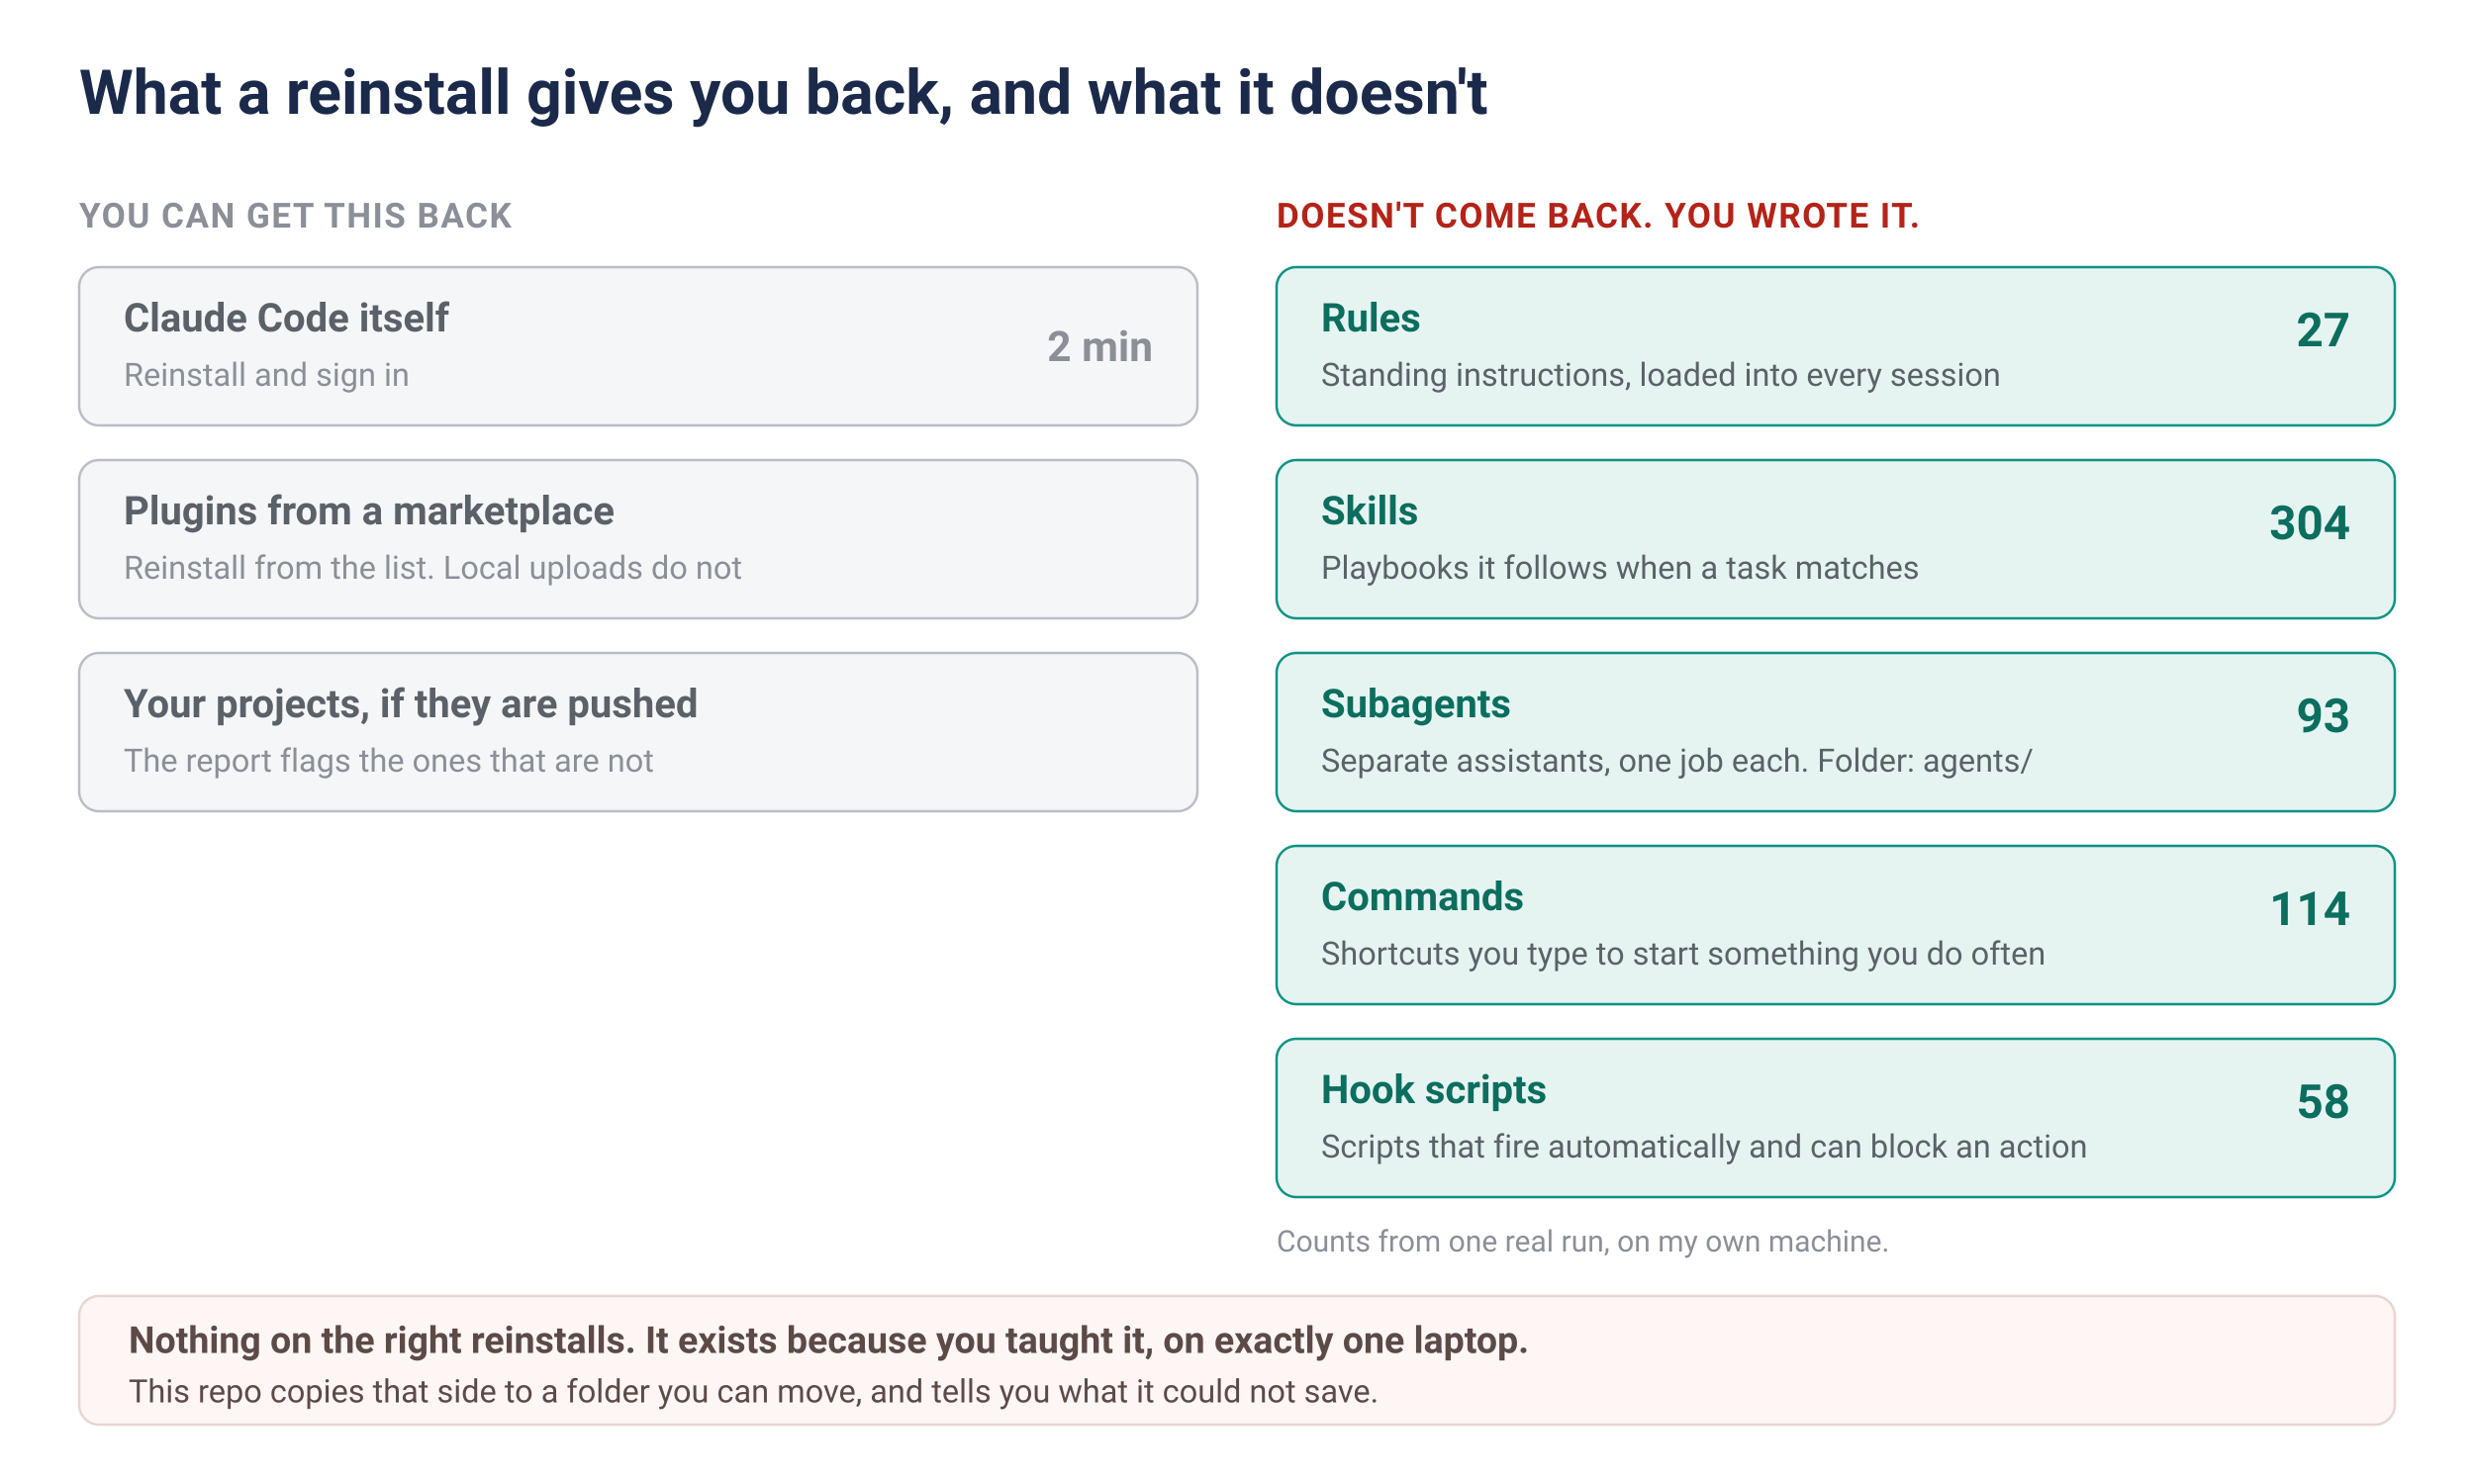
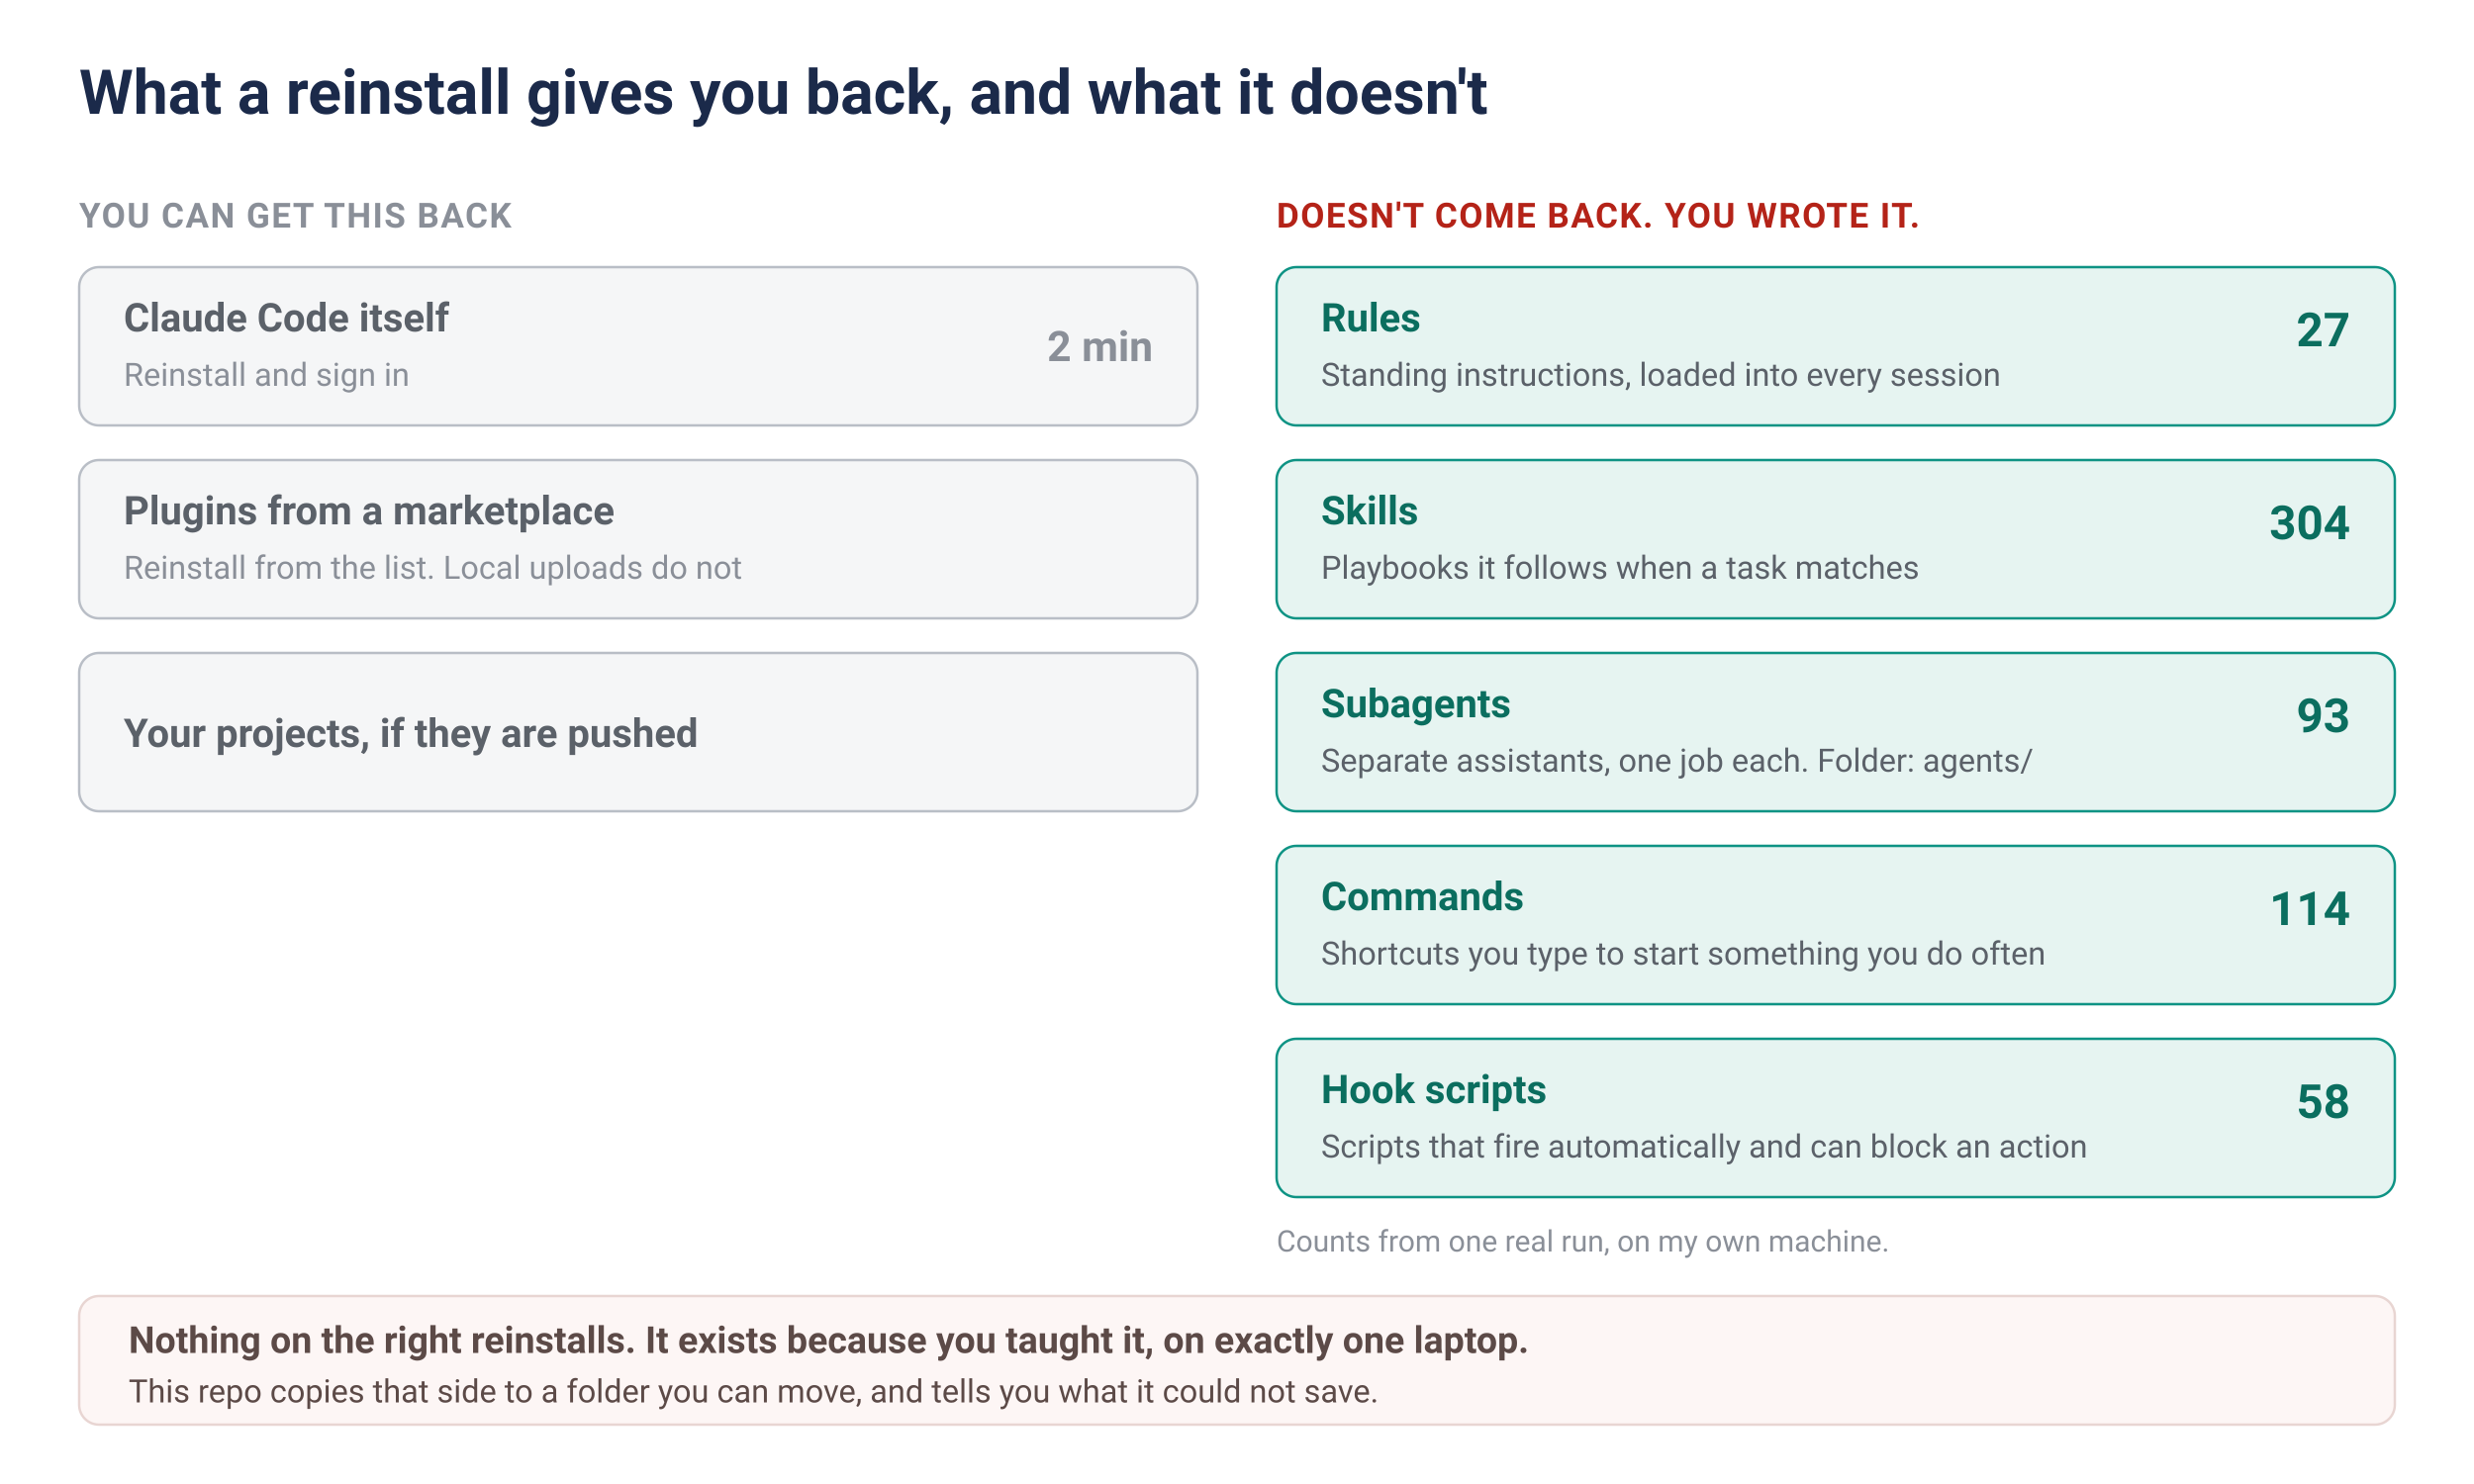
<svg xmlns="http://www.w3.org/2000/svg" viewBox="0 0 1000 600" width="1000" height="600" role="img" aria-labelledby="figTitle">
  <rect x="0" y="0" width="1000" height="600" fill="#FFFFFF" />
  <g font-family="-apple-system, BlinkMacSystemFont, 'Segoe UI', Roboto, Helvetica, Arial, sans-serif">
    <text x="32" y="46" font-size="25" font-weight="700" fill="#1B2A4A">What a reinstall gives you back, and what it doesn't</text>
    <text x="32" y="92" font-size="14" font-weight="700" fill="#8A8F98" letter-spacing="0.6">YOU CAN GET THIS BACK</text>
    <g>
      <rect x="32" y="108" width="452" height="64" rx="8" fill="#F5F6F7" stroke="#B9BEC6" stroke-width="1" />
      <text x="50" y="134" font-size="16" font-weight="700" fill="#5B6169">Claude Code itself</text>
      <text x="50" y="156" font-size="13" fill="#8A8F98">Reinstall and sign in</text>
      <text x="466" y="146" font-size="17" font-weight="700" fill="#8A8F98" text-anchor="end">2 min</text>
    </g>
    <g>
      <rect x="32" y="186" width="452" height="64" rx="8" fill="#F5F6F7" stroke="#B9BEC6" stroke-width="1" />
      <text x="50" y="212" font-size="16" font-weight="700" fill="#5B6169">Plugins from a marketplace</text>
      <text x="50" y="234" font-size="13" fill="#8A8F98">Reinstall from the list. Local uploads do not</text>
    </g>
    <g>
      <rect x="32" y="264" width="452" height="64" rx="8" fill="#F5F6F7" stroke="#B9BEC6" stroke-width="1" />
-       <text x="50" y="290" font-size="16" font-weight="700" fill="#5B6169">Your projects, if they are pushed</text>
-       <text x="50" y="312" font-size="13" fill="#8A8F98">The report flags the ones that are not</text>
+       <text x="50" y="302" font-size="16" font-weight="700" fill="#5B6169">Your projects, if they are pushed</text>
    </g>
    <text x="516" y="92" font-size="14" font-weight="700" fill="#B42318" letter-spacing="0.6">DOESN'T COME BACK. YOU WROTE IT.</text>
    <g>
      <rect x="516" y="108" width="452" height="64" rx="8" fill="#E6F4F1" stroke="#0E9384" stroke-width="1" />
      <text x="534" y="134" font-size="16" font-weight="700" fill="#0B6E5F">Rules</text>
      <text x="534" y="156" font-size="13" fill="#5B6169">Standing instructions, loaded into every session</text>
      <text x="950" y="140" font-size="19" font-weight="700" fill="#0B6E5F" text-anchor="end">27</text>
    </g>
    <g>
      <rect x="516" y="186" width="452" height="64" rx="8" fill="#E6F4F1" stroke="#0E9384" stroke-width="1" />
      <text x="534" y="212" font-size="16" font-weight="700" fill="#0B6E5F">Skills</text>
      <text x="534" y="234" font-size="13" fill="#5B6169">Playbooks it follows when a task matches</text>
      <text x="950" y="218" font-size="19" font-weight="700" fill="#0B6E5F" text-anchor="end">304</text>
    </g>
    <g>
      <rect x="516" y="264" width="452" height="64" rx="8" fill="#E6F4F1" stroke="#0E9384" stroke-width="1" />
      <text x="534" y="290" font-size="16" font-weight="700" fill="#0B6E5F">Subagents</text>
      <text x="534" y="312" font-size="13" fill="#5B6169">Separate assistants, one job each. Folder: agents/</text>
      <text x="950" y="296" font-size="19" font-weight="700" fill="#0B6E5F" text-anchor="end">93</text>
    </g>
    <g>
      <rect x="516" y="342" width="452" height="64" rx="8" fill="#E6F4F1" stroke="#0E9384" stroke-width="1" />
      <text x="534" y="368" font-size="16" font-weight="700" fill="#0B6E5F">Commands</text>
      <text x="534" y="390" font-size="13" fill="#5B6169">Shortcuts you type to start something you do often</text>
      <text x="950" y="374" font-size="19" font-weight="700" fill="#0B6E5F" text-anchor="end">114</text>
    </g>
    <g>
      <rect x="516" y="420" width="452" height="64" rx="8" fill="#E6F4F1" stroke="#0E9384" stroke-width="1" />
      <text x="534" y="446" font-size="16" font-weight="700" fill="#0B6E5F">Hook scripts</text>
      <text x="534" y="468" font-size="13" fill="#5B6169">Scripts that fire automatically and can block an action</text>
      <text x="950" y="452" font-size="19" font-weight="700" fill="#0B6E5F" text-anchor="end">58</text>
    </g>
    <text x="516" y="506" font-size="12" fill="#8A8F98">Counts from one real run, on my own machine.</text>
    <rect x="32" y="524" width="936" height="52" rx="8" fill="#FDF6F5" stroke="#E8D5D2" stroke-width="1" />
    <text x="52" y="547" font-size="15" font-weight="700" fill="#5C4A47">Nothing on the right reinstalls. It exists because you taught it, on exactly one laptop.</text>
    <text x="52" y="567" font-size="13" fill="#5C4A47">This repo copies that side to a folder you can move, and tells you what it could not save.</text>
  </g>
</svg>
